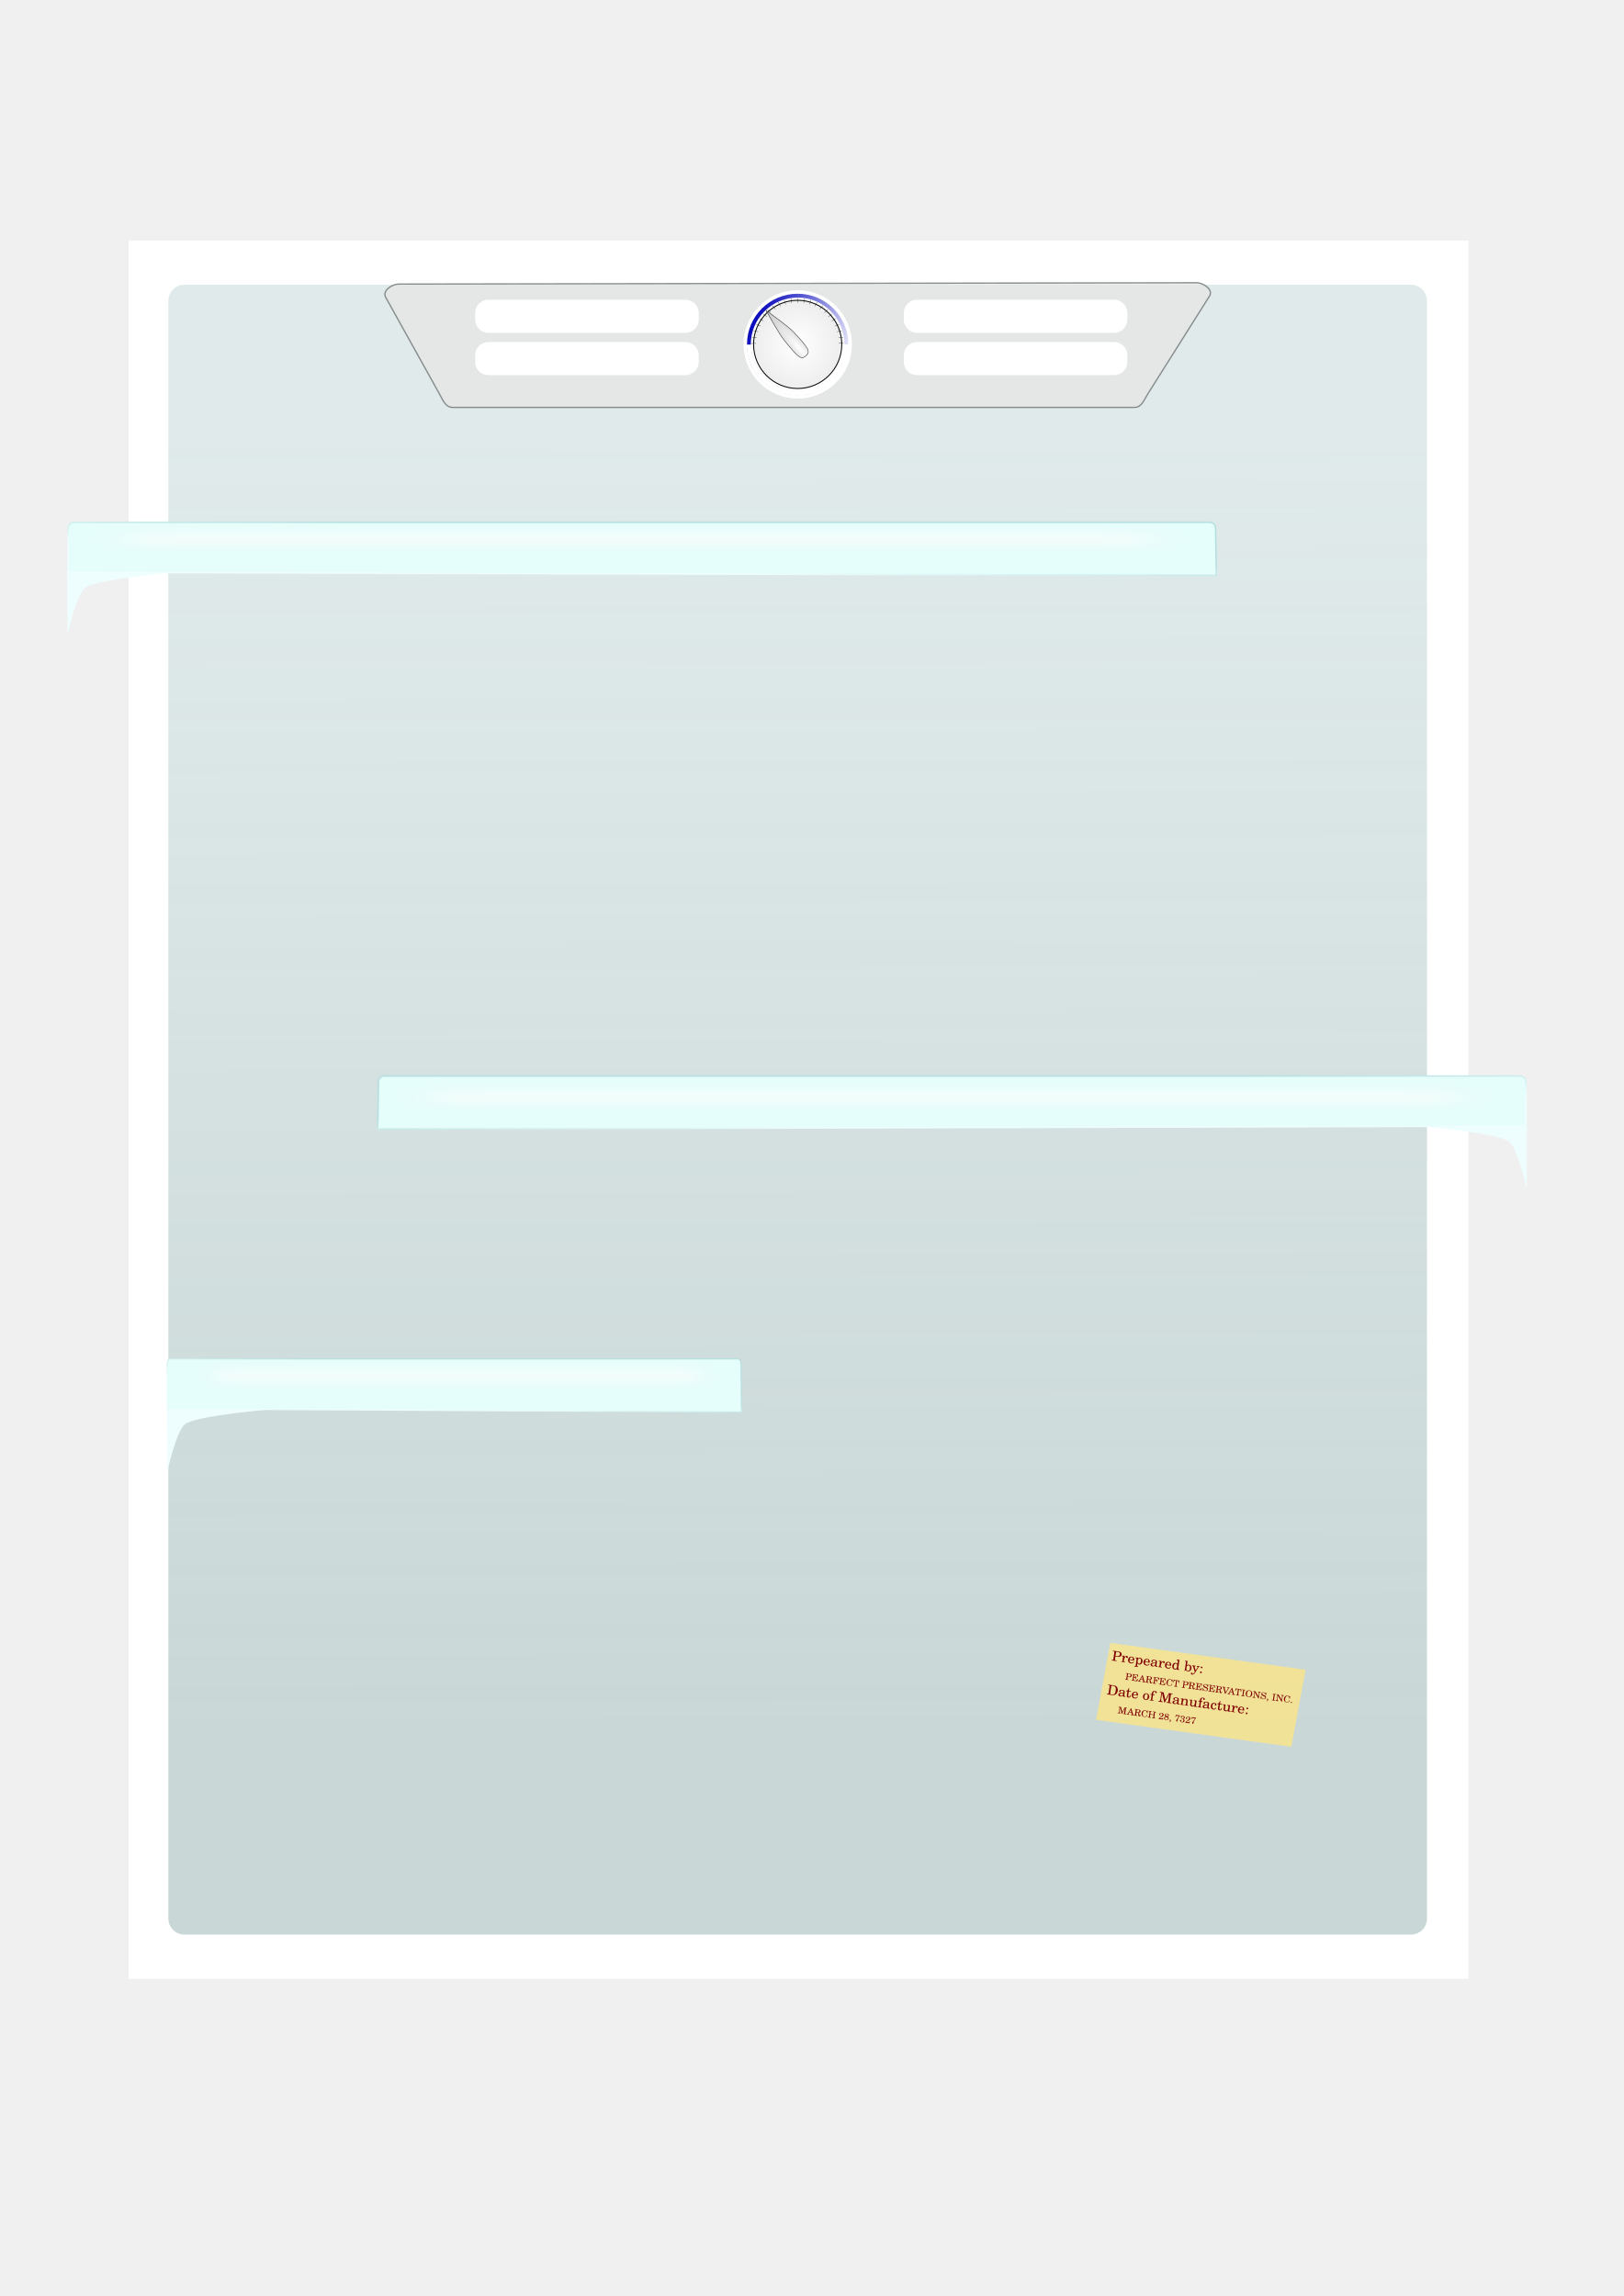
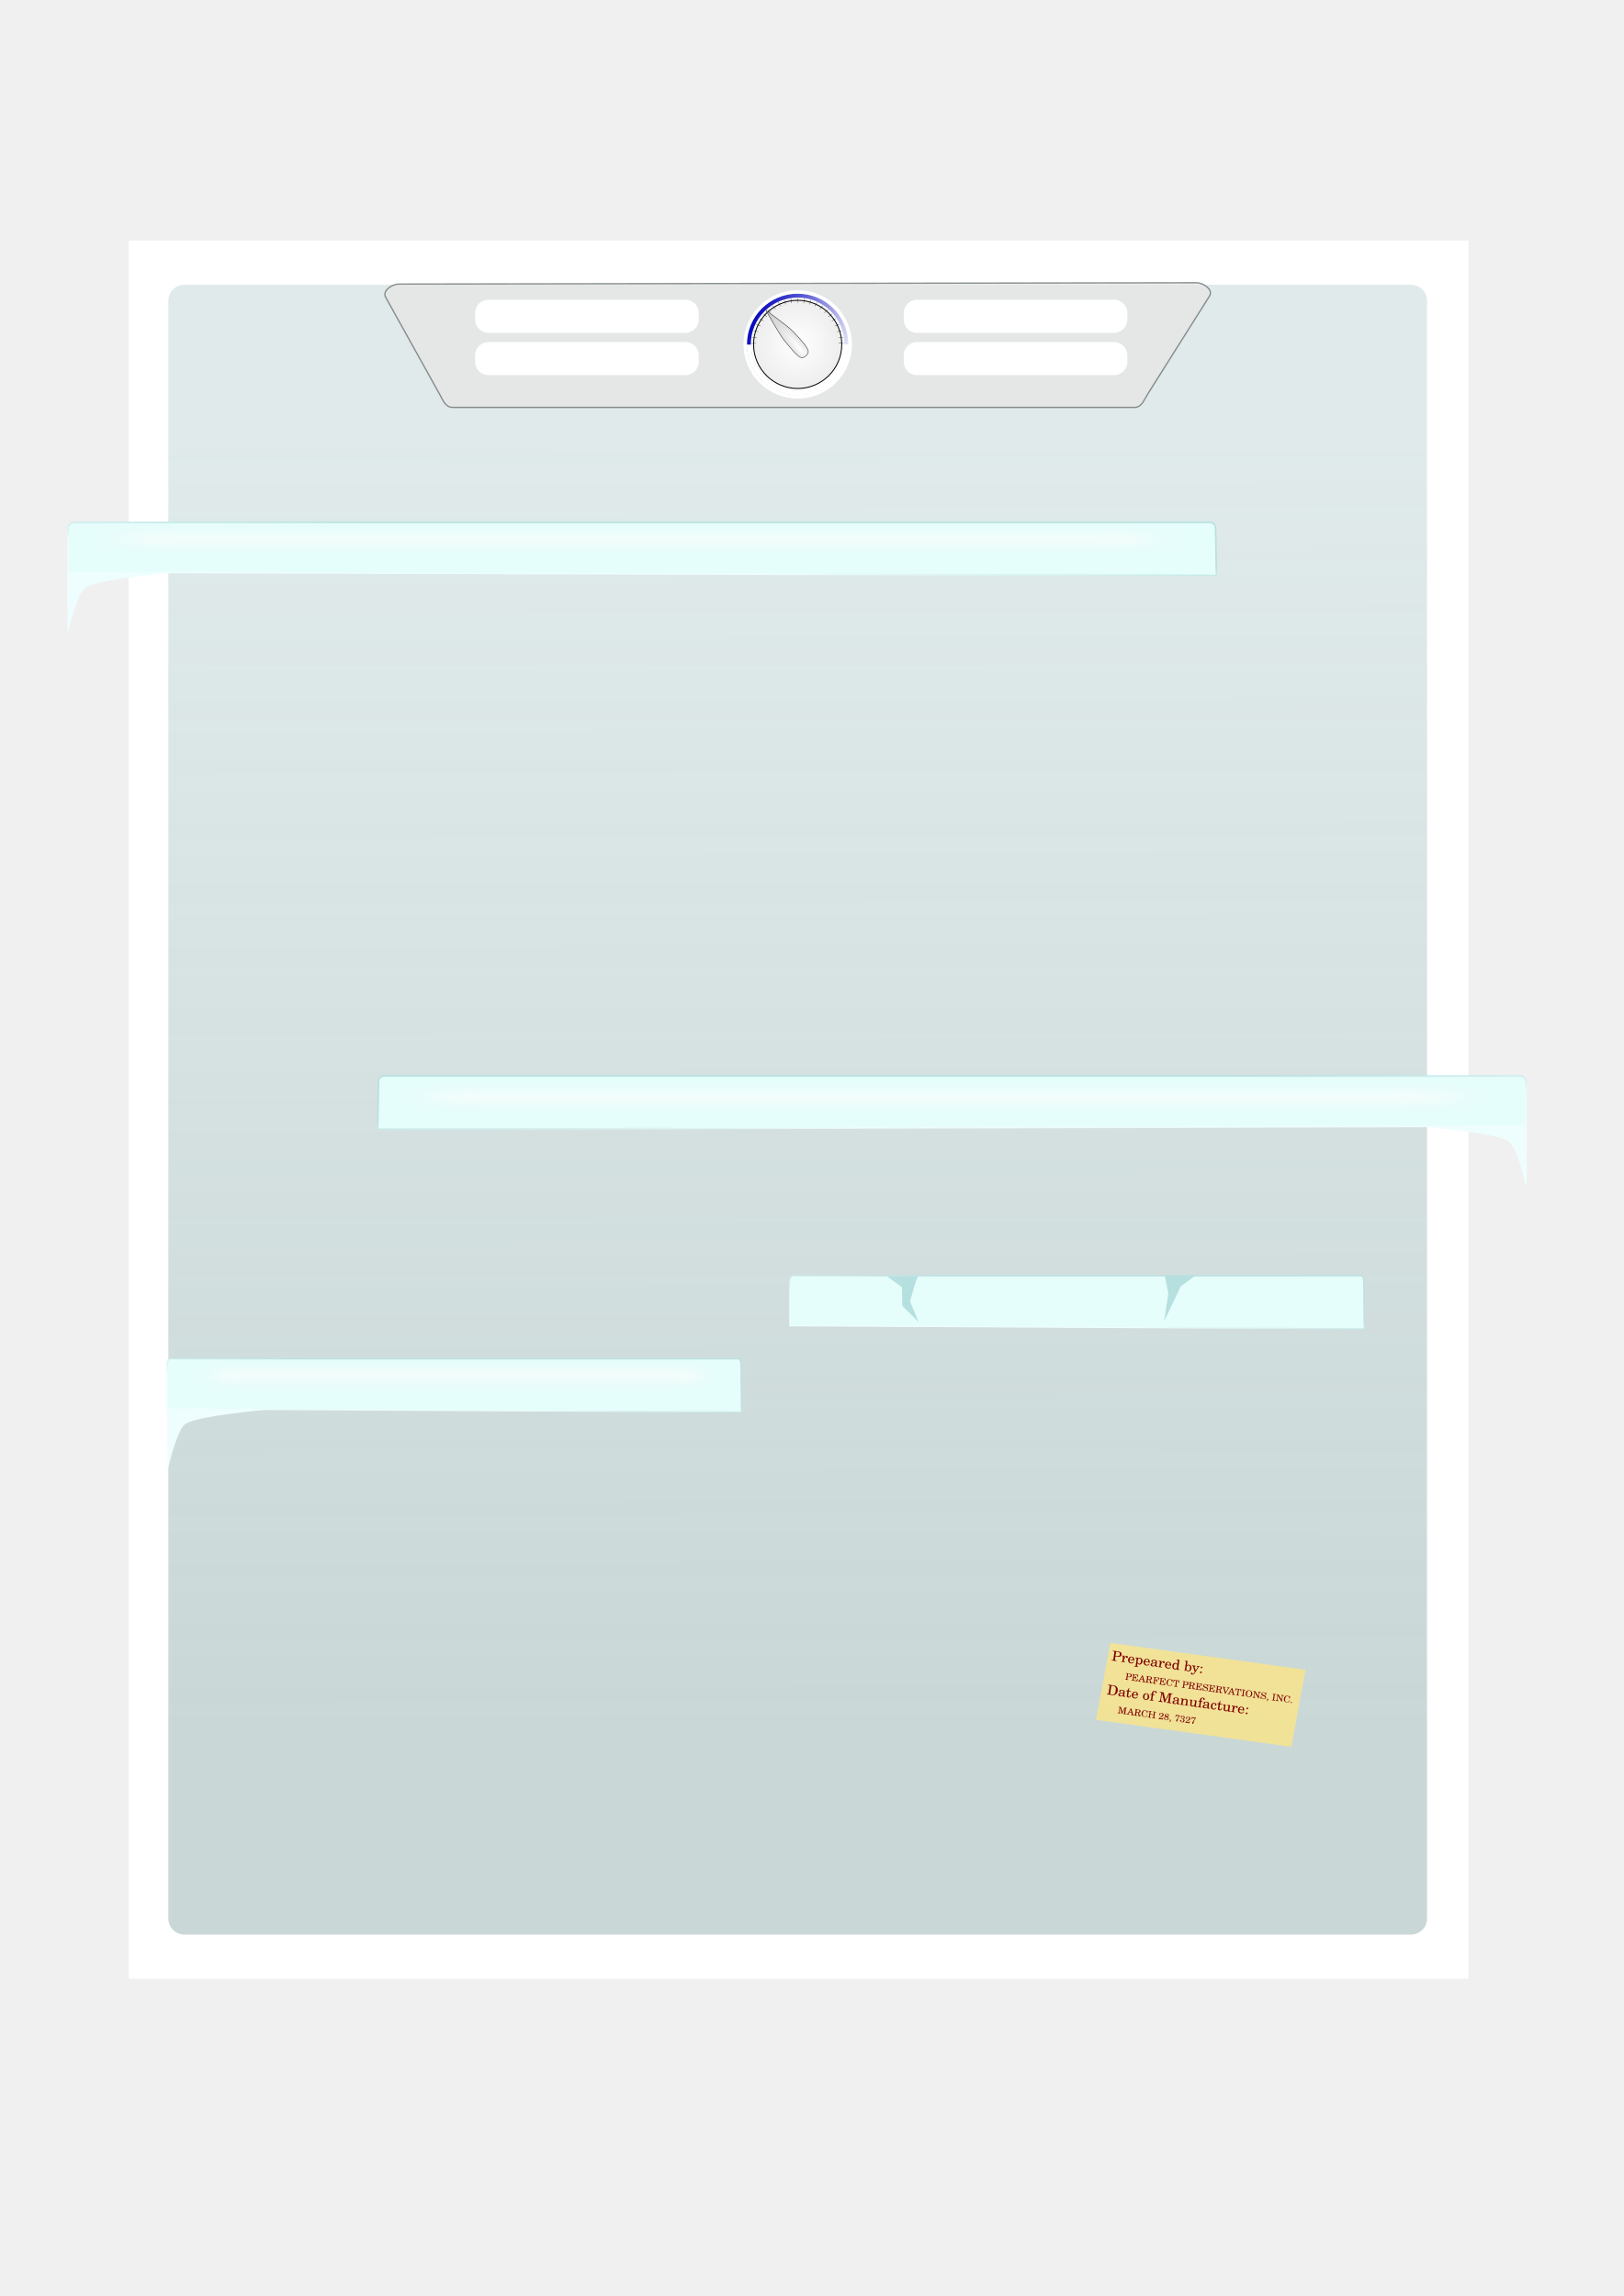
<svg xmlns="http://www.w3.org/2000/svg" xmlns:xlink="http://www.w3.org/1999/xlink" width="210mm" height="297mm" viewBox="0 0 210 297" version="1.1" id="svg1485">
  <defs id="defs1479">
    <linearGradient id="linearGradient4645">
      <stop style="stop-color:#dae6e6;stop-opacity:0.835" offset="0" id="stop4641" />
      <stop style="stop-color:#c9d7d7;stop-opacity:1" offset="1" id="stop4643" />
    </linearGradient>
    <linearGradient id="linearGradient2222">
      <stop id="stop2218" offset="0" style="stop-color:#ffffff;stop-opacity:1" />
      <stop id="stop2220" offset="1" style="stop-color:#d7d7d7;stop-opacity:1" />
    </linearGradient>
    <linearGradient id="linearGradient2148">
      <stop style="stop-color:#ffffff;stop-opacity:1" offset="0" id="stop2144" />
      <stop style="stop-color:#cccccc;stop-opacity:1" offset="1" id="stop2146" />
    </linearGradient>
    <linearGradient id="linearGradient2135">
      <stop style="stop-color:#0708bb;stop-opacity:1;" offset="0" id="stop2131" />
      <stop style="stop-color:#0708bb;stop-opacity:0;" offset="1" id="stop2133" />
    </linearGradient>
    <linearGradient id="linearGradient2058">
      <stop style="stop-color:#b6e0df;stop-opacity:1;" offset="0" id="stop2054" />
      <stop style="stop-color:#eefefe;stop-opacity:1" offset="1" id="stop2056" />
    </linearGradient>
    <linearGradient xlink:href="#linearGradient2058" id="linearGradient2060" x1="94.482" y1="66.33" x2="94.276" y2="70.473" gradientUnits="userSpaceOnUse" />
-     <filter style="color-interpolation-filters:sRGB" id="filter2066" x="-0.008" width="1.015" y="-0.077" height="1.153">
-       <feGaussianBlur stdDeviation="0.166" id="feGaussianBlur2068" />
-     </filter>
    <linearGradient xlink:href="#linearGradient2135" id="linearGradient2137" x1="96.327" y1="25.377" x2="111.552" y2="31.732" gradientUnits="userSpaceOnUse" />
    <radialGradient xlink:href="#linearGradient2148" id="radialGradient2156" gradientUnits="userSpaceOnUse" gradientTransform="matrix(0.5414614,-0.4817819,1.937935,2.185916,-9.537299,13.7063)" cx="102.329" cy="29.667" fx="102.329" fy="29.667" r="2.425" />
    <radialGradient xlink:href="#linearGradient2222" id="radialGradient2216" cx="103.148" cy="28.731" fx="103.148" fy="28.731" r="6.687" gradientUnits="userSpaceOnUse" gradientTransform="matrix(2.276374,0.00577755,-0.00580525,2.287286,-131.4891,-37.58147)" />
    <linearGradient xlink:href="#linearGradient4645" id="linearGradient4649" x1="102.854" y1="42.327" x2="103.255" y2="236.899" gradientUnits="userSpaceOnUse" gradientTransform="matrix(0.8622206,0,0,0.8622206,14.23013,19.77708)" />
    <linearGradient xlink:href="#linearGradient2058" id="linearGradient2098" gradientUnits="userSpaceOnUse" gradientTransform="matrix(0.5001963,0,0.0098504,0.9998061,17.1855,111.9671)" x1="94.482" y1="66.33" x2="94.276" y2="70.473" />
    <filter style="color-interpolation-filters:sRGB" id="filter5448" x="-0.044" width="1.087" y="-1.218" height="3.436">
      <feGaussianBlur stdDeviation="3.075" id="feGaussianBlur5450" />
    </filter>
    <linearGradient xlink:href="#linearGradient2058" id="linearGradient2092" gradientUnits="userSpaceOnUse" x1="94.482" y1="66.33" x2="94.276" y2="70.473" gradientTransform="matrix(-1,0,-0.01969306,0.9998061,206.2042,75.36876)" />
    <linearGradient gradientTransform="matrix(1,0,0.01969306,0.9998061,-0.03246692,3.742271)" xlink:href="#linearGradient2058" id="linearGradient2060-8" x1="94.482" y1="66.33" x2="94.276" y2="70.473" gradientUnits="userSpaceOnUse" />
    <radialGradient xlink:href="#linearGradient2148" id="radialGradient4778" gradientUnits="userSpaceOnUse" gradientTransform="matrix(0.5414614,-0.4817819,1.937935,2.185916,-9.537299,13.7063)" cx="102.329" cy="29.667" fx="102.329" fy="29.667" r="2.425" />
+     <linearGradient xlink:href="#linearGradient2058" id="linearGradient898" gradientUnits="userSpaceOnUse" gradientTransform="matrix(0.5001963,0,0.0098504,0.9998061,97.72717,101.2095)" x1="94.482" y1="66.33" x2="94.276" y2="70.473" />
  </defs>
  <g id="layer1">
    <rect style="opacity:1;fill:#ffffff;fill-opacity:1;fill-rule:nonzero;stroke:none;stroke-width:0.978;stroke-miterlimit:4;stroke-dasharray:none;stroke-opacity:1" id="rect2030" width="173.278" height="224.854" x="16.643" y="31.115" ry="0" />
    <rect ry="2.074" y="36.835" x="21.774" height="213.414" width="162.786" id="rect2032" style="opacity:1;fill:url(#linearGradient4649);fill-opacity:1;fill-rule:nonzero;stroke:none;stroke-width:0.923;stroke-miterlimit:4;stroke-dasharray:none;stroke-opacity:1" />
    <path style="opacity:1;fill:#e6e6e6;fill-opacity:0.73;fill-rule:nonzero;stroke:#747a7a;stroke-width:0.172;stroke-miterlimit:4;stroke-dasharray:none;stroke-opacity:0.835" d="M 51.592,36.746 154.727,36.574 c 0.948,-0.002 2.216,0.909 1.711,1.711 l -8.008,12.702 c -0.506,0.802 -0.763,1.711 -1.711,1.711 H 58.563 c -0.948,0 -1.25,-0.883 -1.711,-1.711 l -6.971,-12.529 c -0.461,-0.828 0.763,-1.709 1.711,-1.711 z" id="rect2120" />
    <g id="g3205" transform="matrix(0.8622206,0,0,0.8622206,14.23013,19.77708)">
      <circle r="8.126" cy="28.731" cx="103.157" id="path2125" style="opacity:1;fill:#ffffff;fill-opacity:1;fill-rule:nonzero;stroke:none;stroke-width:0.177;stroke-miterlimit:4;stroke-dasharray:none;stroke-opacity:1" />
      <circle style="opacity:1;fill:url(#radialGradient2216);fill-opacity:1;fill-rule:nonzero;stroke:#070808;stroke-width:0.144;stroke-miterlimit:4;stroke-dasharray:none;stroke-opacity:1" id="circle2127" cx="103.148" cy="28.731" r="6.615" />
      <circle style="opacity:1;fill:none;fill-opacity:1;fill-rule:nonzero;stroke:url(#linearGradient2137);stroke-width:0.573;stroke-miterlimit:4;stroke-dasharray:none;stroke-opacity:1" id="circle2129" cx="103.148" cy="28.731" r="7.314" />
      <path d="m 110.463,28.731 a 7.314,7.314 0 0 1 -7.301,7.314 7.314,7.314 0 0 1 -7.328,-7.288" id="circle2139" style="opacity:1;fill:none;fill-opacity:1;fill-rule:nonzero;stroke:#ffffff;stroke-width:0.673;stroke-miterlimit:4;stroke-dasharray:none;stroke-opacity:1" />
      <path id="circle2141" d="m 102.488,26.826 c 2.384,2.541 2.613,2.986 1.9,3.615 -0.712,0.629 -1.081,0.363 -3.297,-2.372 -0.732,-0.903 -2.679,-4.41 -2.679,-4.41 0,0 3.24,2.276 4.077,3.167 z" style="opacity:1;fill:url(#radialGradient4778);fill-opacity:1;fill-rule:nonzero;stroke:#070808;stroke-width:0.061;stroke-miterlimit:4;stroke-dasharray:none;stroke-opacity:1" />
      <path id="path2158" d="m 96.205,28.588 0.713,-0.002" style="fill:none;stroke:#000000;stroke-width:0.04;stroke-linecap:butt;stroke-linejoin:miter;stroke-miterlimit:4;stroke-dasharray:none;stroke-opacity:1" />
      <path style="fill:none;stroke:#000000;stroke-width:0.04;stroke-linecap:butt;stroke-linejoin:miter;stroke-miterlimit:4;stroke-dasharray:none;stroke-opacity:1" d="m 109.324,28.497 0.713,-0.002" id="path2160" />
      <path style="fill:none;stroke:#000000;stroke-width:0.04;stroke-linecap:butt;stroke-linejoin:miter;stroke-miterlimit:4;stroke-dasharray:none;stroke-opacity:1" d="m 103.147,21.789 0.002,0.713" id="path2162" />
      <path style="fill:none;stroke:#000000;stroke-width:0.04;stroke-linecap:butt;stroke-linejoin:miter;stroke-miterlimit:4;stroke-dasharray:none;stroke-opacity:1" d="m 102.129,21.834 0.105,0.705" id="path2168" />
      <path id="path2170" d="m 101.129,22.056 0.217,0.679" style="fill:none;stroke:#000000;stroke-width:0.04;stroke-linecap:butt;stroke-linejoin:miter;stroke-miterlimit:4;stroke-dasharray:none;stroke-opacity:1" />
      <path style="fill:none;stroke:#000000;stroke-width:0.04;stroke-linecap:butt;stroke-linejoin:miter;stroke-miterlimit:4;stroke-dasharray:none;stroke-opacity:1" d="m 97.963,24.144 0.568,0.431" id="path2172" />
      <path id="path2174" d="m 98.605,23.488 0.517,0.491" style="fill:none;stroke:#000000;stroke-width:0.04;stroke-linecap:butt;stroke-linejoin:miter;stroke-miterlimit:4;stroke-dasharray:none;stroke-opacity:1" />
      <path style="fill:none;stroke:#000000;stroke-width:0.04;stroke-linecap:butt;stroke-linejoin:miter;stroke-miterlimit:4;stroke-dasharray:none;stroke-opacity:1" d="m 99.36,22.896 0.458,0.546" id="path2176" />
      <path id="path2178" d="m 100.219,22.391 0.36,0.616" style="fill:none;stroke:#000000;stroke-width:0.04;stroke-linecap:butt;stroke-linejoin:miter;stroke-miterlimit:4;stroke-dasharray:none;stroke-opacity:1" />
      <path id="path2180" d="m 97.402,24.836 0.602,0.381" style="fill:none;stroke:#000000;stroke-width:0.04;stroke-linecap:butt;stroke-linejoin:miter;stroke-miterlimit:4;stroke-dasharray:none;stroke-opacity:1" />
      <path style="fill:none;stroke:#000000;stroke-width:0.04;stroke-linecap:butt;stroke-linejoin:miter;stroke-miterlimit:4;stroke-dasharray:none;stroke-opacity:1" d="m 96.92,25.702 0.656,0.28" id="path2182" />
      <path id="path2186" d="m 96.288,27.684 0.712,0.031" style="fill:none;stroke:#000000;stroke-width:0.04;stroke-linecap:butt;stroke-linejoin:miter;stroke-miterlimit:4;stroke-dasharray:none;stroke-opacity:1" />
      <path style="fill:none;stroke:#000000;stroke-width:0.04;stroke-linecap:butt;stroke-linejoin:miter;stroke-miterlimit:4;stroke-dasharray:none;stroke-opacity:1" d="m 96.528,26.665 0.693,0.166" id="path2188" />
      <path id="path2190" d="m 104.151,21.842 -0.105,0.705" style="fill:none;stroke:#000000;stroke-width:0.04;stroke-linecap:butt;stroke-linejoin:miter;stroke-miterlimit:4;stroke-dasharray:none;stroke-opacity:1" />
      <path style="fill:none;stroke:#000000;stroke-width:0.04;stroke-linecap:butt;stroke-linejoin:miter;stroke-miterlimit:4;stroke-dasharray:none;stroke-opacity:1" d="m 105.152,22.064 -0.217,0.679" id="path2192" />
      <path id="path2194" d="m 108.318,24.152 -0.568,0.431" style="fill:none;stroke:#000000;stroke-width:0.04;stroke-linecap:butt;stroke-linejoin:miter;stroke-miterlimit:4;stroke-dasharray:none;stroke-opacity:1" />
      <path style="fill:none;stroke:#000000;stroke-width:0.04;stroke-linecap:butt;stroke-linejoin:miter;stroke-miterlimit:4;stroke-dasharray:none;stroke-opacity:1" d="m 107.675,23.497 -0.517,0.491" id="path2196" />
      <path id="path2198" d="m 106.921,22.905 -0.458,0.546" style="fill:none;stroke:#000000;stroke-width:0.04;stroke-linecap:butt;stroke-linejoin:miter;stroke-miterlimit:4;stroke-dasharray:none;stroke-opacity:1" />
      <path style="fill:none;stroke:#000000;stroke-width:0.04;stroke-linecap:butt;stroke-linejoin:miter;stroke-miterlimit:4;stroke-dasharray:none;stroke-opacity:1" d="m 106.062,22.399 -0.36,0.616" id="path2200" />
      <path style="fill:none;stroke:#000000;stroke-width:0.04;stroke-linecap:butt;stroke-linejoin:miter;stroke-miterlimit:4;stroke-dasharray:none;stroke-opacity:1" d="m 108.879,24.844 -0.602,0.381" id="path2202" />
      <path id="path2204" d="m 109.36,25.71 -0.656,0.28" style="fill:none;stroke:#000000;stroke-width:0.04;stroke-linecap:butt;stroke-linejoin:miter;stroke-miterlimit:4;stroke-dasharray:none;stroke-opacity:1" />
      <path style="fill:none;stroke:#000000;stroke-width:0.04;stroke-linecap:butt;stroke-linejoin:miter;stroke-miterlimit:4;stroke-dasharray:none;stroke-opacity:1" d="m 109.992,27.692 -0.712,0.031" id="path2206" />
      <path id="path2208" d="m 109.753,26.673 -0.693,0.166" style="fill:none;stroke:#000000;stroke-width:0.04;stroke-linecap:butt;stroke-linejoin:miter;stroke-miterlimit:4;stroke-dasharray:none;stroke-opacity:1" />
    </g>
    <g id="g2254" transform="matrix(0.8622206,0,0,0.8622206,12.4051,19.77708)">
      <rect ry="1.984" y="22.032" x="121.179" height="4.961" width="33.536" id="rect2224" style="opacity:1;fill:#ffffff;fill-opacity:1;fill-rule:nonzero;stroke:none;stroke-width:0.673;stroke-miterlimit:4;stroke-dasharray:none;stroke-opacity:1" />
      <rect style="opacity:1;fill:#ffffff;fill-opacity:1;fill-rule:nonzero;stroke:none;stroke-width:0.673;stroke-miterlimit:4;stroke-dasharray:none;stroke-opacity:1" id="rect2242" width="33.536" height="4.961" x="121.179" y="28.382" ry="1.984" />
    </g>
    <g id="g2250" transform="matrix(0.8622206,0,0,0.8622206,14.23013,19.77708)">
      <rect ry="1.984" y="22.032" x="54.769" height="4.961" width="33.536" id="rect2244" style="opacity:1;fill:#ffffff;fill-opacity:1;fill-rule:nonzero;stroke:none;stroke-width:0.673;stroke-miterlimit:4;stroke-dasharray:none;stroke-opacity:1" />
      <rect style="opacity:1;fill:#ffffff;fill-opacity:1;fill-rule:nonzero;stroke:none;stroke-width:0.673;stroke-miterlimit:4;stroke-dasharray:none;stroke-opacity:1" id="rect2246" width="33.536" height="4.961" x="54.769" y="28.382" ry="1.984" />
    </g>
    <rect style="opacity:1;fill:#ffe680;fill-opacity:0.73;fill-rule:nonzero;stroke:none;stroke-width:0.225;stroke-miterlimit:4;stroke-dasharray:none;stroke-opacity:0.835" id="rect4651" width="25.495" height="10.132" x="179.91" y="191.159" ry="0" transform="matrix(0.990668,0.1362974,-0.1811829,0.9834494,0,0)" />
    <text xml:space="preserve" style="font-style:normal;font-variant:normal;font-weight:normal;font-stretch:normal;font-size:1.825px;line-height:1.25;font-family:'Century Schoolbook';-inkscape-font-specification:'Century Schoolbook, Normal';font-variant-ligatures:normal;font-variant-caps:normal;font-variant-numeric:normal;font-feature-settings:normal;text-align:start;letter-spacing:0px;word-spacing:0px;writing-mode:lr-tb;text-anchor:start;fill:#000000;fill-opacity:1;stroke:none;stroke-width:0.132" x="167.101" y="198.59" id="text4655" transform="matrix(1.020795,0.1437195,-0.1352427,0.9605873,0,0)">
      <tspan x="167.101" y="198.59" style="font-style:normal;font-variant:normal;font-weight:normal;font-stretch:normal;font-size:1.825px;font-family:'Century Schoolbook';-inkscape-font-specification:'Century Schoolbook, Normal';font-variant-ligatures:normal;font-variant-caps:normal;font-variant-numeric:normal;font-feature-settings:normal;text-align:start;writing-mode:lr-tb;text-anchor:start;fill:#800000;stroke-width:0.132" id="tspan4669">Prepeared by: </tspan>
      <tspan x="167.101" y="200.871" style="font-style:normal;font-variant:normal;font-weight:normal;font-stretch:normal;font-size:1.217px;font-family:'Century Schoolbook';-inkscape-font-specification:'Century Schoolbook, Normal';font-variant-ligatures:normal;font-variant-caps:normal;font-variant-numeric:normal;font-feature-settings:normal;text-align:start;writing-mode:lr-tb;text-anchor:start;fill:#800000;stroke-width:0.132" id="tspan4677">      PEARFECT PRESERVATIONS, INC.</tspan>
      <tspan x="167.101" y="203.152" style="font-style:normal;font-variant:normal;font-weight:normal;font-stretch:normal;font-size:1.825px;font-family:'Century Schoolbook';-inkscape-font-specification:'Century Schoolbook, Normal';font-variant-ligatures:normal;font-variant-caps:normal;font-variant-numeric:normal;font-feature-settings:normal;text-align:start;writing-mode:lr-tb;text-anchor:start;fill:#800000;stroke-width:0.132" id="tspan4665">Date of Manufacture: </tspan>
      <tspan x="167.101" y="205.434" style="font-style:normal;font-variant:normal;font-weight:normal;font-stretch:normal;font-size:1.217px;font-family:'Century Schoolbook';-inkscape-font-specification:'Century Schoolbook, Normal';font-variant-ligatures:normal;font-variant-caps:normal;font-variant-numeric:normal;font-feature-settings:normal;text-align:start;writing-mode:lr-tb;text-anchor:start;fill:#800000;stroke-width:0.132" id="tspan4679">     MARCH 28, 7327</tspan>
    </text>
    <text xml:space="preserve" style="font-style:normal;font-weight:normal;font-size:10.583px;line-height:1.25;font-family:sans-serif;letter-spacing:0px;word-spacing:0px;fill:#000000;fill-opacity:1;stroke:none;stroke-width:0.265" x="197.776" y="207.571" id="text4659">
      <tspan id="tspan4657" x="197.776" y="217.226" style="stroke-width:0.265" />
    </text>
  </g>
  <g id="layer2" style="display:inline">
    <path style="opacity:1;fill:#e5fdfb;fill-opacity:1;fill-rule:nonzero;stroke:url(#linearGradient2060-8);stroke-width:0.196;stroke-miterlimit:4;stroke-dasharray:none;stroke-opacity:1" d="M 9.607,67.561 H 156.467 c 0.409,0 0.746,0.329 0.752,0.738 l 0.1,6.128 -148.501,-0.396 -0.011,-5.721 c -8e-4,-0.409 0.391,-0.749 0.8,-0.749 z" id="rect828" />
    <rect transform="matrix(0.7810937,0,0.07327374,0.2210742,0.2383961,58.42778)" style="opacity:1;fill:#f8fdfb;fill-opacity:1;fill-rule:nonzero;stroke:none;stroke-width:0.468;stroke-miterlimit:4;stroke-dasharray:none;stroke-opacity:1;filter:url(#filter5448)" id="rect830" width="169.636" height="6.059" x="15.818" y="48.074" ry="0.683" />
    <path style="opacity:1;fill:#eefefe;fill-opacity:1;fill-rule:nonzero;stroke:none;stroke-width:0.2;stroke-miterlimit:4;stroke-dasharray:none;stroke-opacity:1" d="m 8.687,74.064 12.926,0.091 c 0,0 -5.933,0.519 -8.998,1.275 -0.798,0.197 -1.402,0.41 -1.655,0.635 -1.131,1.002 -2.226,6.024 -2.226,6.024 z" id="rect2050" />
    <path id="path2088" d="M 196.564,139.188 H 49.704 c -0.409,0 -0.746,0.329 -0.752,0.738 l -0.1,6.128 148.501,-0.396 0.011,-5.721 c 7.9e-4,-0.409 -0.391,-0.749 -0.8,-0.749 z" style="opacity:1;fill:#e5fdfb;fill-opacity:1;fill-rule:nonzero;stroke:url(#linearGradient2092);stroke-width:0.196;stroke-miterlimit:4;stroke-dasharray:none;stroke-opacity:1" />
    <path id="path2090" d="m 197.485,145.691 -12.926,0.091 c 0,0 5.933,0.519 8.998,1.275 0.798,0.197 1.402,0.41 1.655,0.635 1.131,1.002 2.226,6.024 2.226,6.024 z" style="opacity:1;fill:#eefefe;fill-opacity:1;fill-rule:nonzero;stroke:none;stroke-width:0.2;stroke-miterlimit:4;stroke-dasharray:none;stroke-opacity:1" />
    <path style="opacity:1;fill:#e5fdfb;fill-opacity:1;fill-rule:nonzero;stroke:url(#linearGradient2098);stroke-width:0.139;stroke-miterlimit:4;stroke-dasharray:none;stroke-opacity:1" d="m 22.007,175.786 h 73.459 c 0.204,0 0.373,0.329 0.376,0.738 l 0.05,6.128 -74.279,-0.396 -0.006,-5.721 c -4e-4,-0.409 0.196,-0.749 0.4,-0.749 z" id="path2094" />
    <path style="opacity:1;fill:#eefefe;fill-opacity:1;fill-rule:nonzero;stroke:none;stroke-width:0.2;stroke-miterlimit:4;stroke-dasharray:none;stroke-opacity:1" d="m 21.613,182.256 12.926,0.091 c 0,0 -5.933,0.519 -8.998,1.275 -0.798,0.197 -1.402,0.41 -1.655,0.635 -1.131,1.002 -2.226,6.024 -2.226,6.024 z" id="path2096" />
    <rect ry="0.683" y="48.074" x="15.818" height="6.059" width="169.636" id="rect2100" style="opacity:1;fill:#f8fdfb;fill-opacity:1;fill-rule:nonzero;stroke:none;stroke-width:0.468;stroke-miterlimit:4;stroke-dasharray:none;stroke-opacity:1;filter:url(#filter5448)" transform="matrix(0.7810937,0,0.07327374,0.2210742,39.73691,130.6212)" />
    <rect transform="matrix(0.3698426,0,0.03469462,0.2210742,20.28915,166.6526)" style="opacity:1;fill:#f8fdfb;fill-opacity:1;fill-rule:nonzero;stroke:none;stroke-width:0.468;stroke-miterlimit:4;stroke-dasharray:none;stroke-opacity:1;filter:url(#filter5448)" id="rect2102" width="169.636" height="6.059" x="15.818" y="48.074" ry="0.683" />
+     <path id="path896" d="m 102.549,165.029 h 73.459 c 0.204,0 0.373,0.329 0.376,0.738 l 0.05,6.128 -74.279,-0.396 -0.006,-5.721 c -4e-4,-0.409 0.196,-0.749 0.4,-0.749 z" style="opacity:1;fill:#e5fdfb;fill-opacity:1;fill-rule:nonzero;stroke:url(#linearGradient898);stroke-width:0.139;stroke-miterlimit:4;stroke-dasharray:none;stroke-opacity:1" />
+     <path style="opacity:1;fill:#b6e0df;fill-opacity:1;fill-rule:nonzero;stroke:none;stroke-width:1.127;stroke-miterlimit:4;stroke-dasharray:none;stroke-opacity:1" d="m 150.653,164.98 h 3.976 l -1.918,1.421 -2.152,4.501 0.546,-3.554 z" id="rect900" />
+     <path id="path903" d="m 118.721,165.103 h -3.976 l 1.918,1.421 0.026,2.388 2.125,2.114 -1.119,-2.695 0.639,-2.215 z" style="opacity:1;fill:#b6e0df;fill-opacity:1;fill-rule:nonzero;stroke:none;stroke-width:1.127;stroke-miterlimit:4;stroke-dasharray:none;stroke-opacity:1" />
  </g>
</svg>
